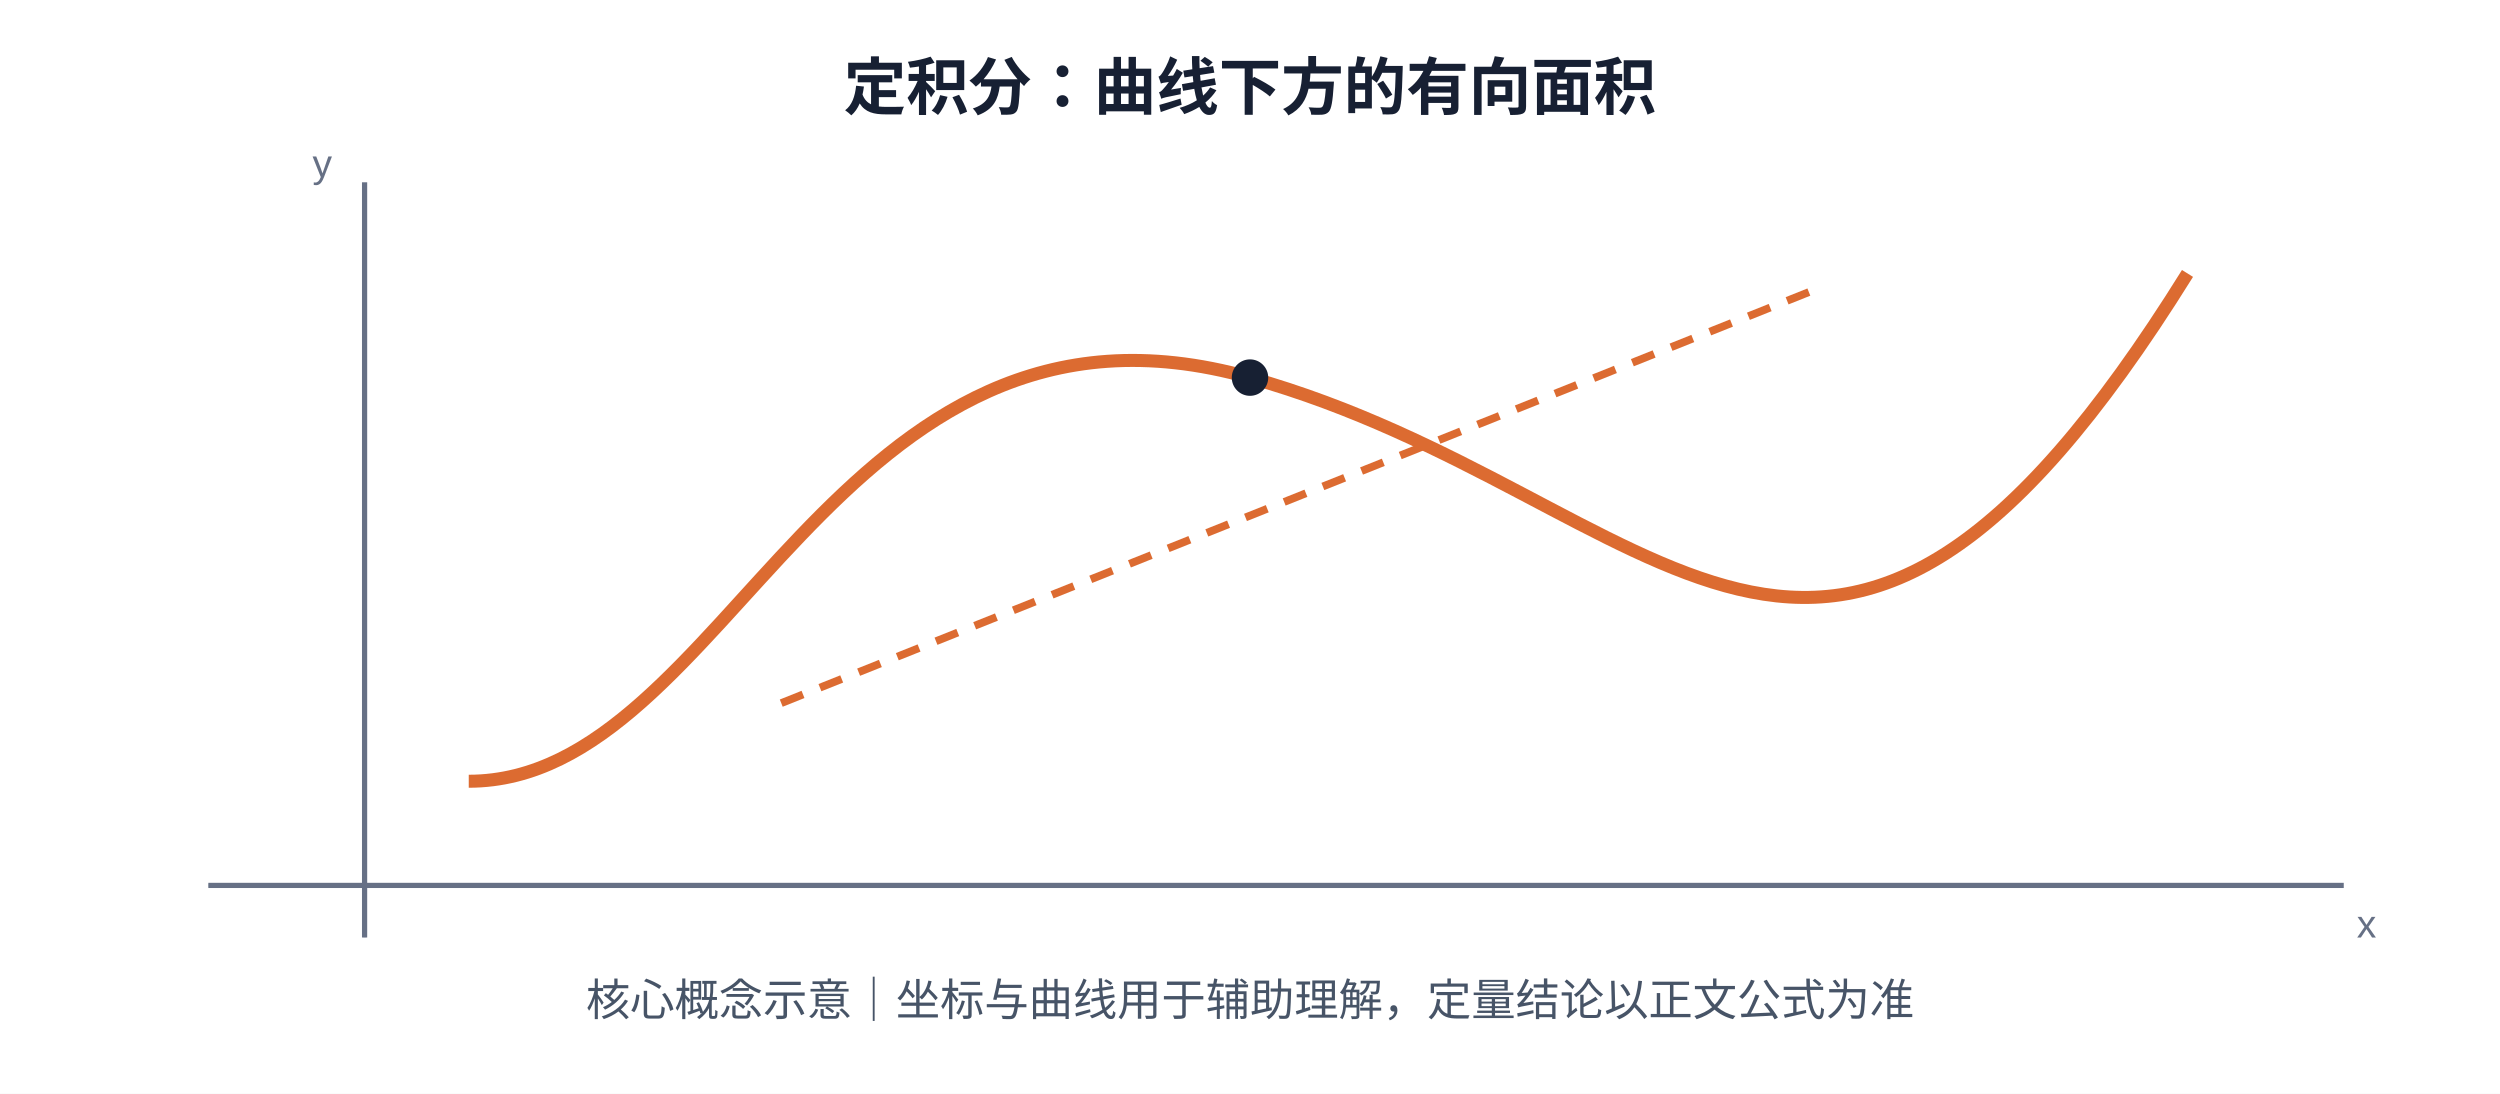
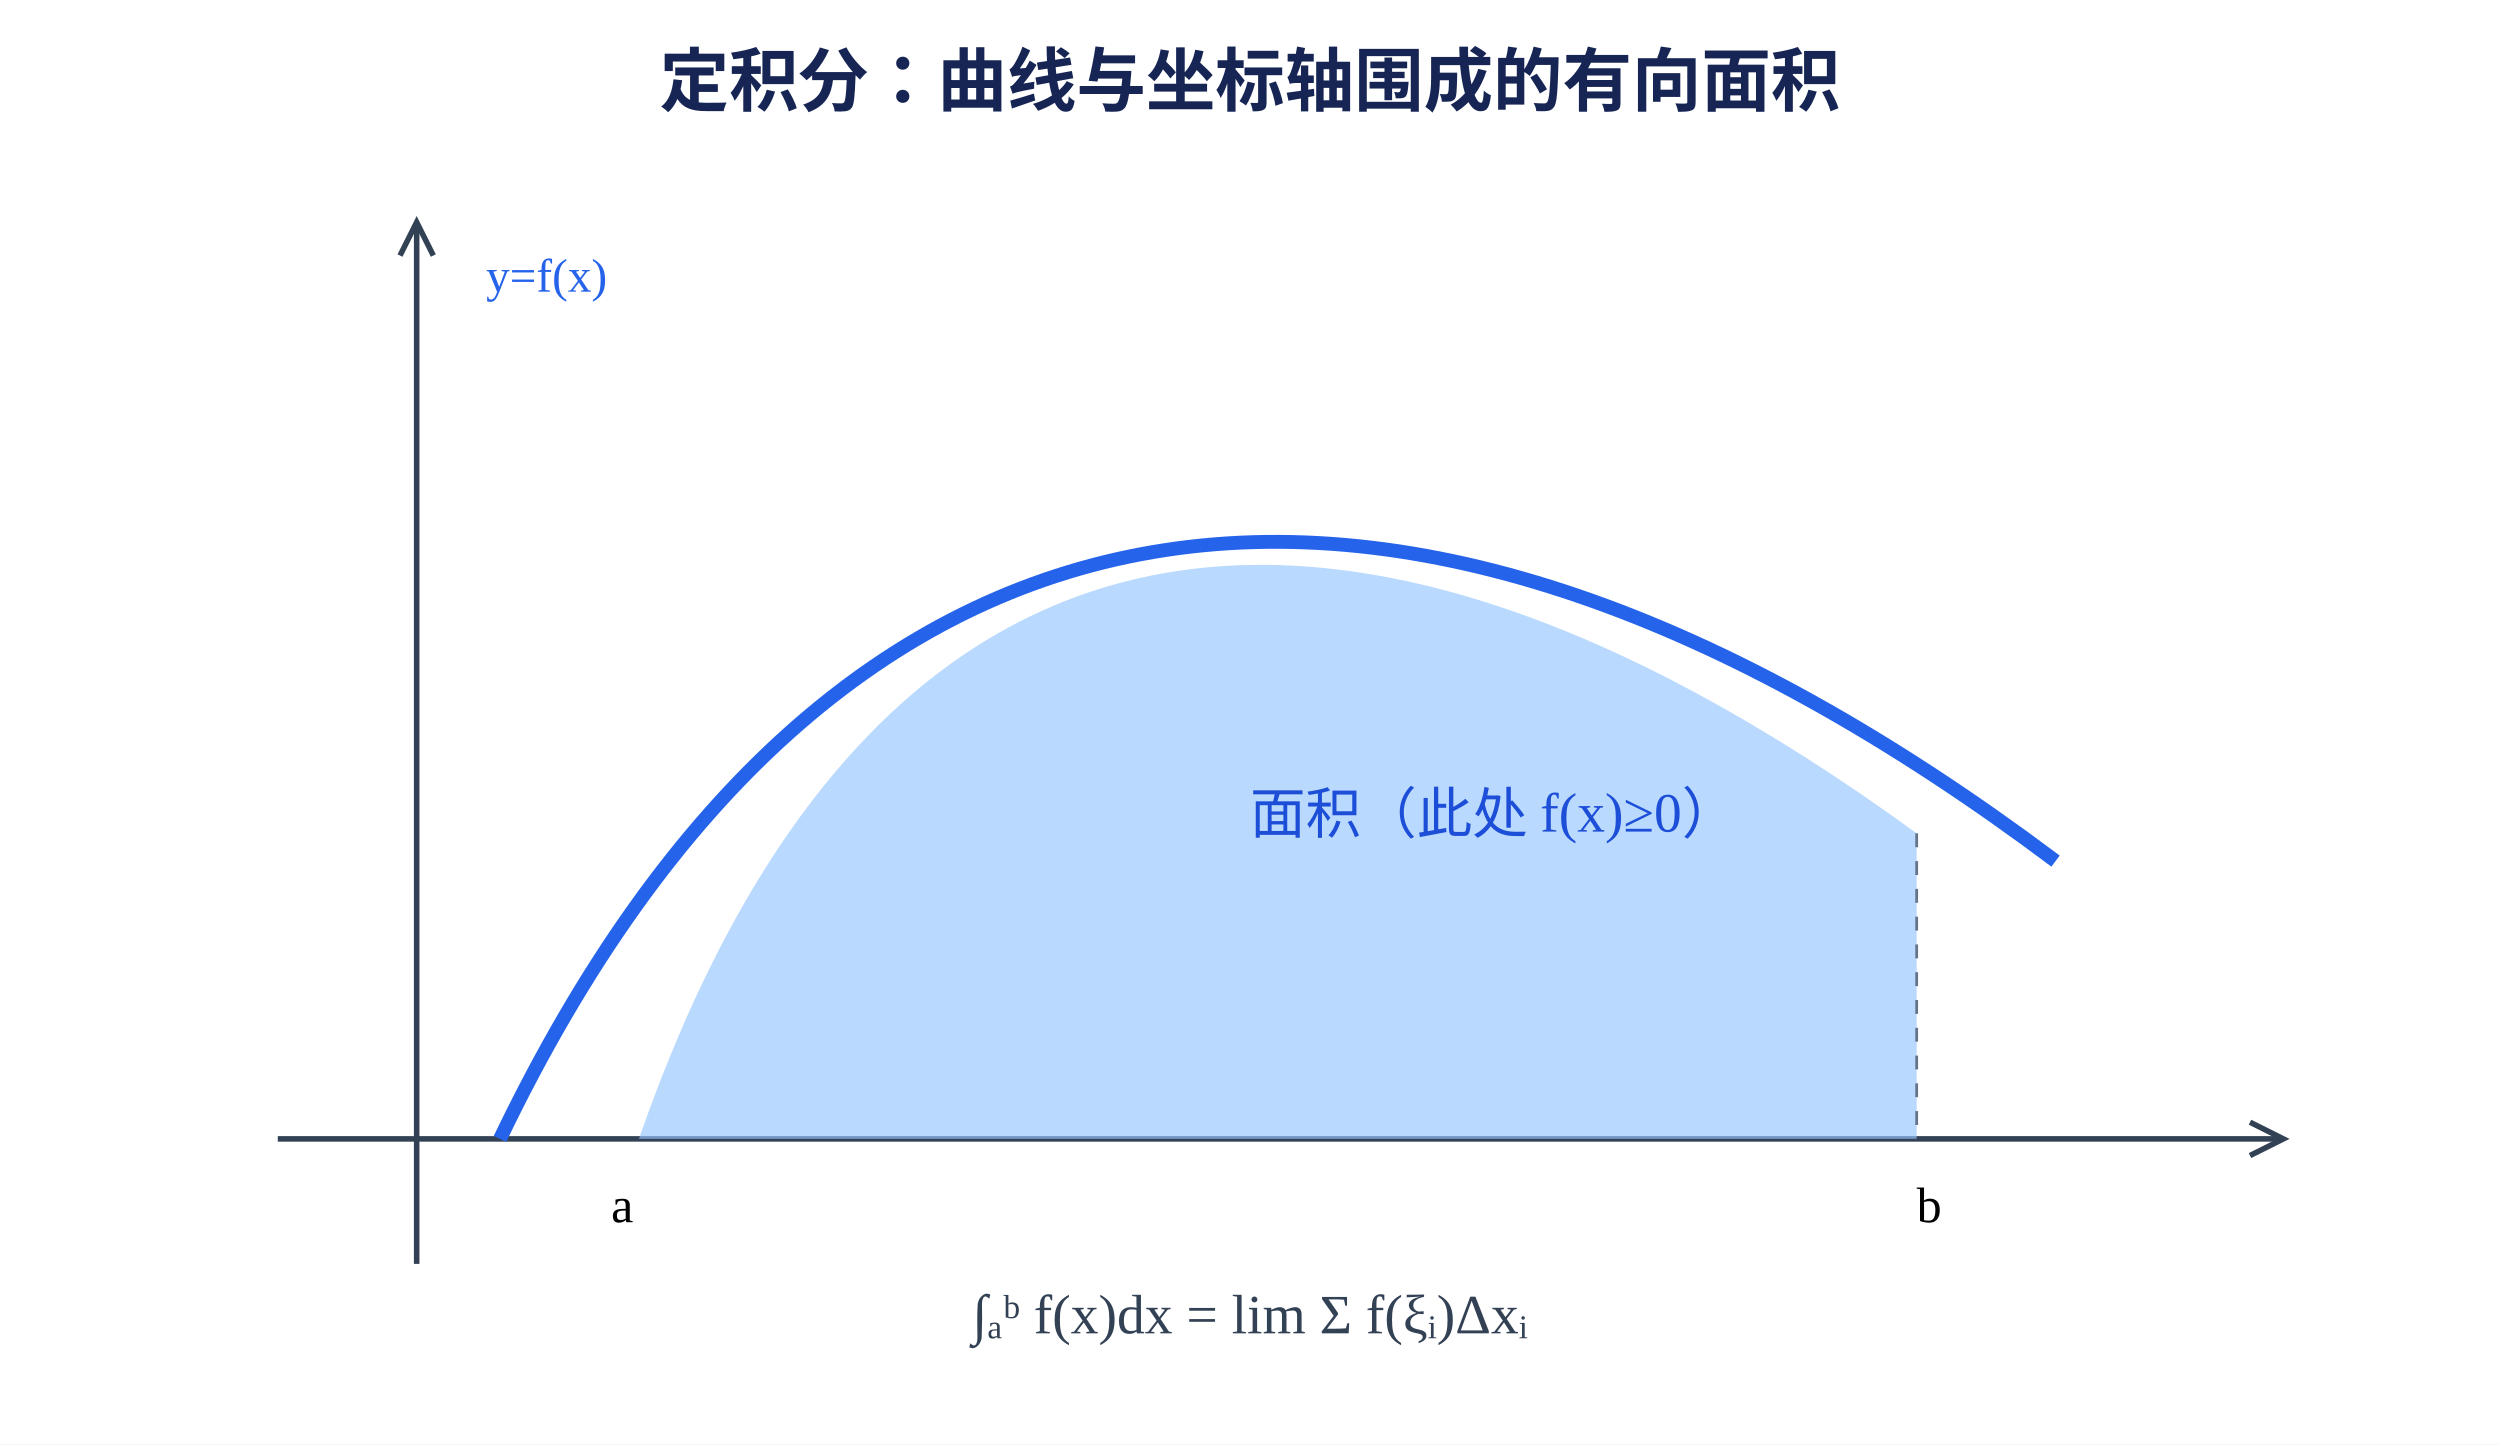
- <svg xmlns="http://www.w3.org/2000/svg" width="960" height="420" viewBox="0 0 960 420">
-   <rect width="960" height="420" fill="#ffffff" />
-   <text x="480" y="42" text-anchor="middle" font-family="Arial,sans-serif" font-size="24" font-weight="bold" fill="#172033">定积分：曲线下方的有向面积</text>
-   <g stroke="#d8dee8" stroke-width="1">
-     <path d="M80 340H890 M140 80V360" />
-   </g>
-   <g stroke="#667085" stroke-width="2">
-     <path d="M80 340H900 M140 360V70" />
-   </g>
-   <g fill="#667085" font-family="Arial" font-size="15">
-     <text x="905" y="360">x</text>
-     <text x="120" y="68">y</text>
-   </g>
-   <path d="M180 300 C280 300 320 100 480 145 S700 330 840 105" fill="none" stroke="#dc6b31" stroke-width="5" />
-   <path d="M300 270 L700 110" fill="none" stroke="#dc6b31" stroke-width="3" stroke-dasharray="9 7" />
-   <circle cx="480" cy="145" r="7" fill="#172033" />
-   <g fill="#475467" font-family="Arial,sans-serif" font-size="17">
-     <text x="480" y="390" text-anchor="middle">核心概念示意｜坐标与曲线用于辅助理解，定量结论以正文公式为准</text>
-   </g>
+ <svg xmlns="http://www.w3.org/2000/svg" width="900" height="520" viewBox="0 0 900 520">
+   <rect width="900" height="520" fill="#fff" />
+   <text x="450" y="38" text-anchor="middle" font-size="25" font-weight="bold" fill="#172554">定积分：曲线与坐标轴围成的有向面积</text>
+   <path d="M100 410H820 M150 455V80" stroke="#334155" stroke-width="2" />
+   <path d="M810 404l12 6-12 6 M144 92l6-12 6 12" fill="none" stroke="#334155" stroke-width="2" />
+   <path d="M230 410 C310 180 470 140 690 300 L690 410Z" fill="#93c5fd" opacity=".65" />
+   <path d="M180 410 C300 160 500 130 740 310" fill="none" stroke="#2563eb" stroke-width="5" />
+   <path d="M230 410V410 M690 300V410" stroke="#64748b" stroke-dasharray="5 5" />
+   <text x="220" y="440" font-size="18">a</text>
+   <text x="690" y="440" font-size="18">b</text>
+   <text x="450" y="300" font-size="20" fill="#1d4ed8">面积（此处 f(x)≥0）</text>
+   <text x="350" y="480" font-size="20" fill="#334155">∫ₐᵇ f(x)dx = lim Σ f(ξᵢ)Δxᵢ</text>
+   <text x="175" y="105" font-size="17" fill="#2563eb">y=f(x)</text>
</svg>
